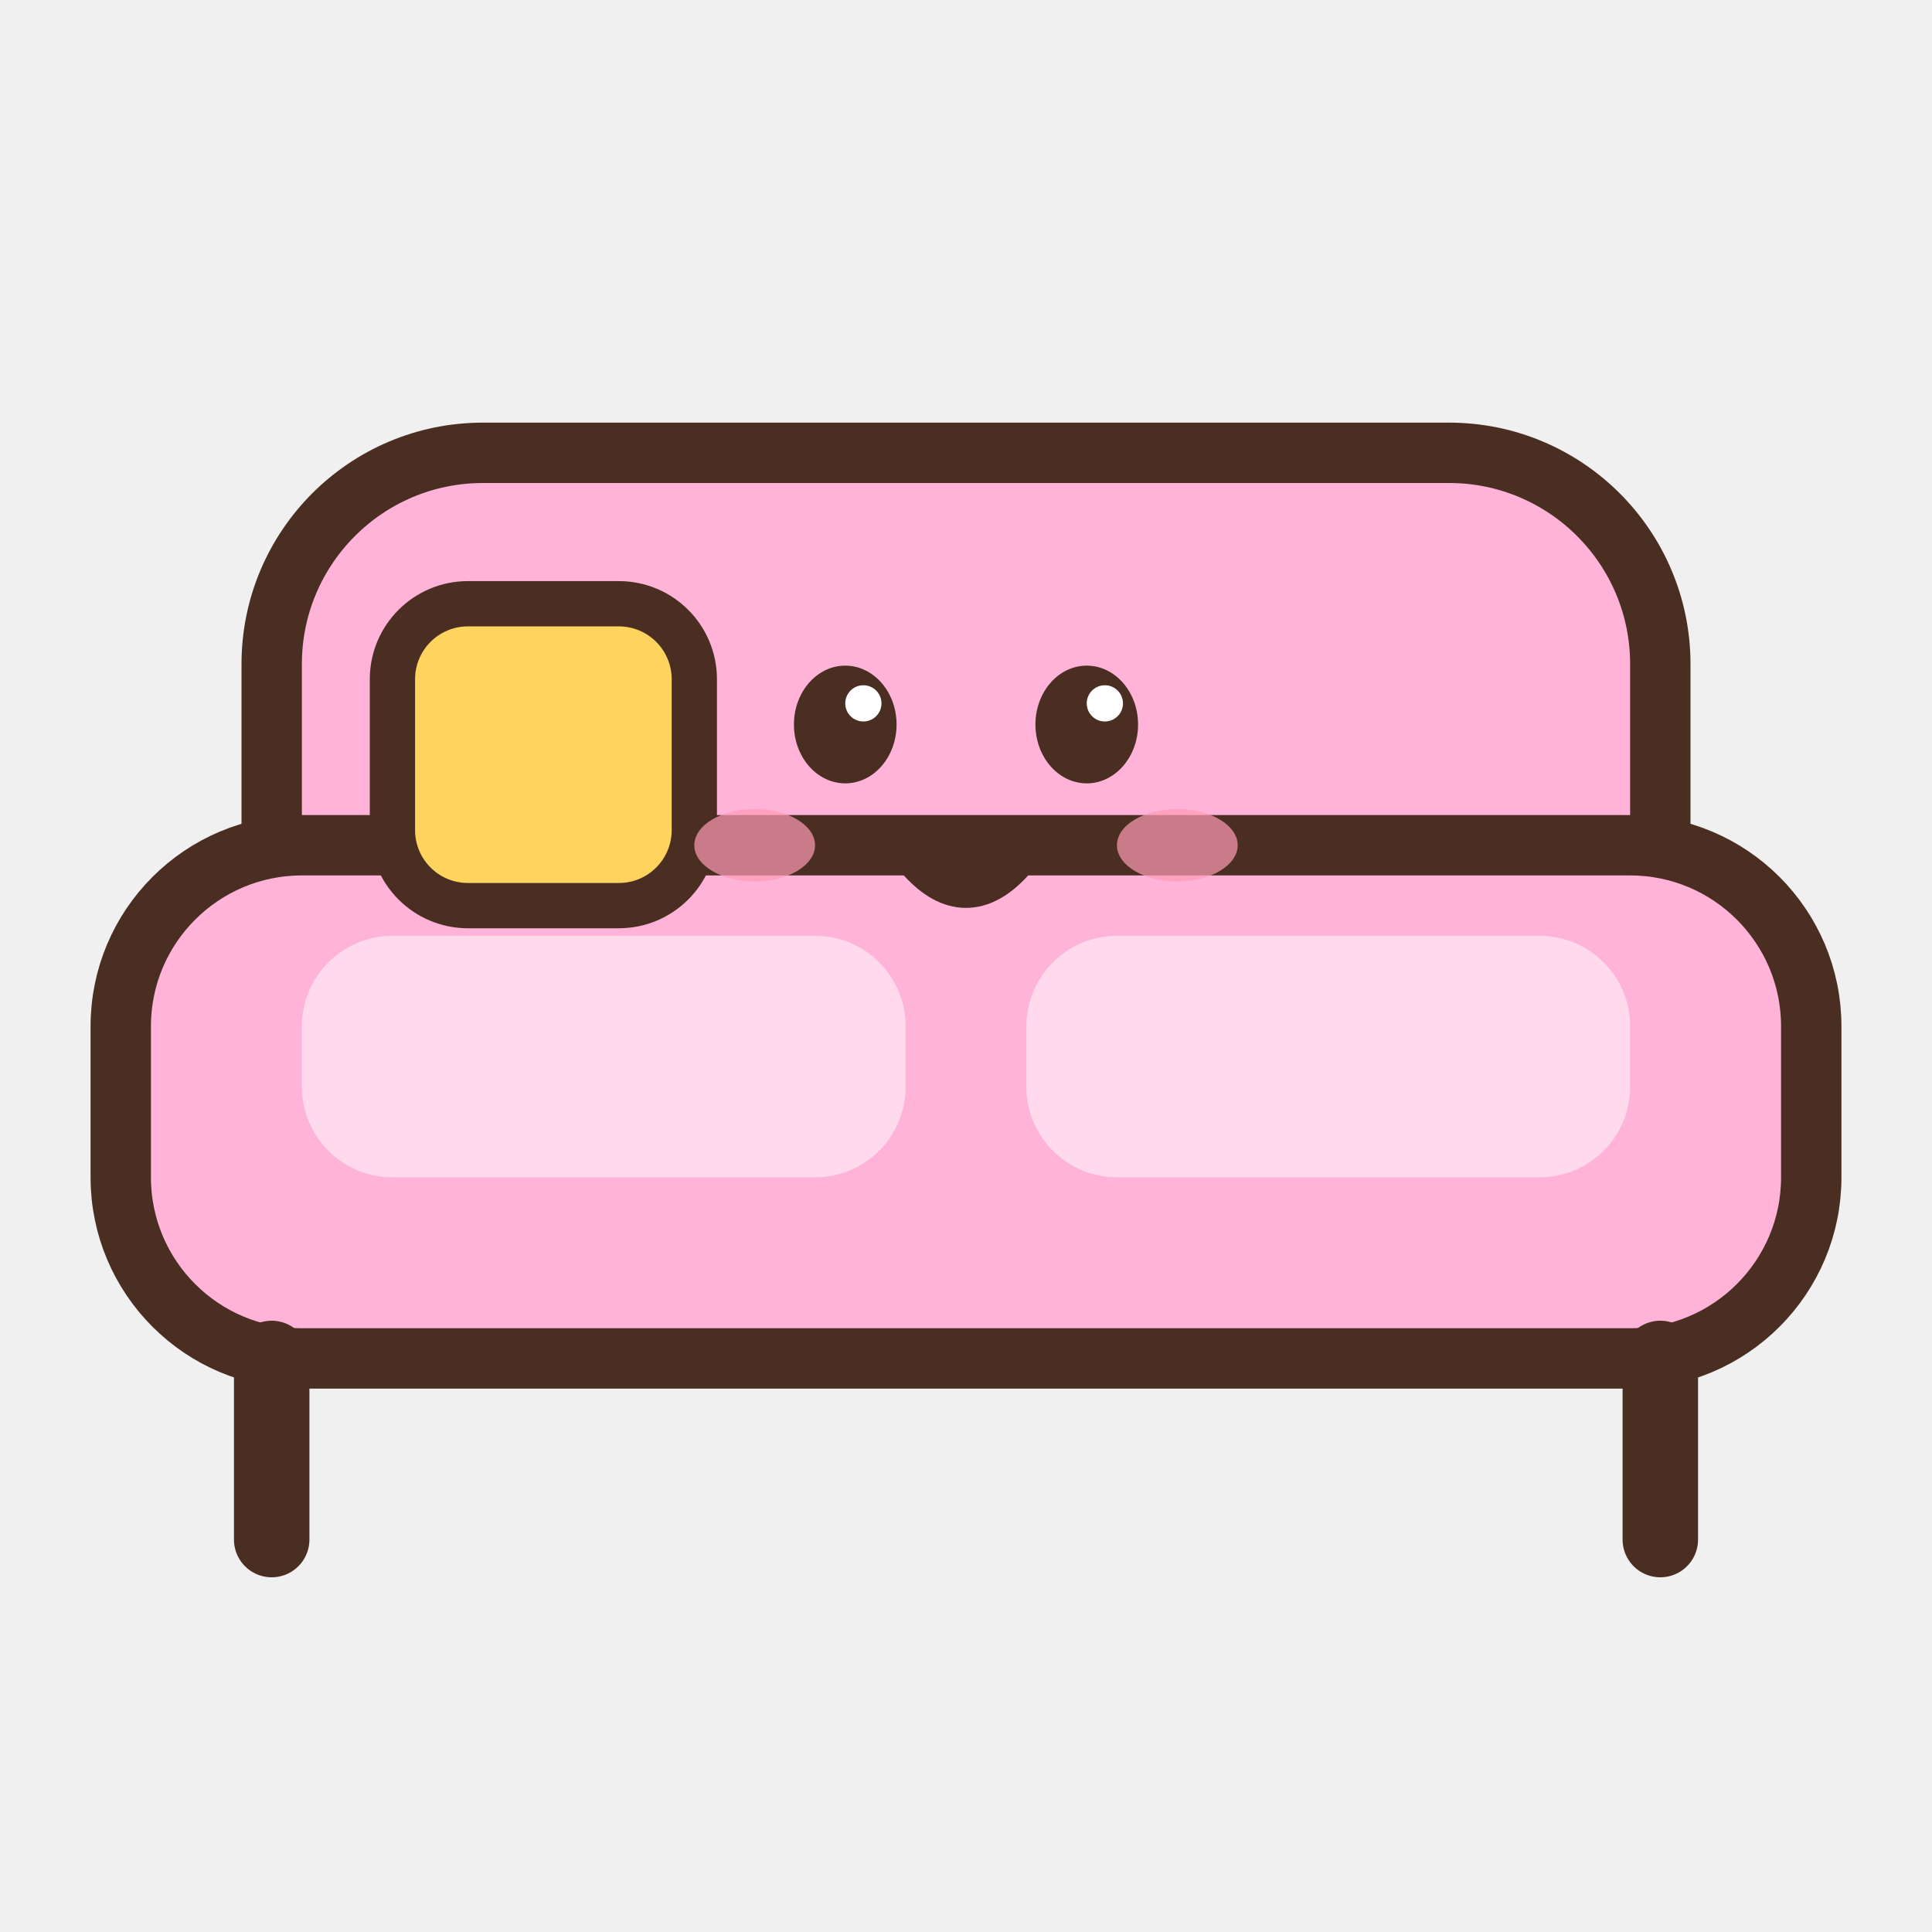
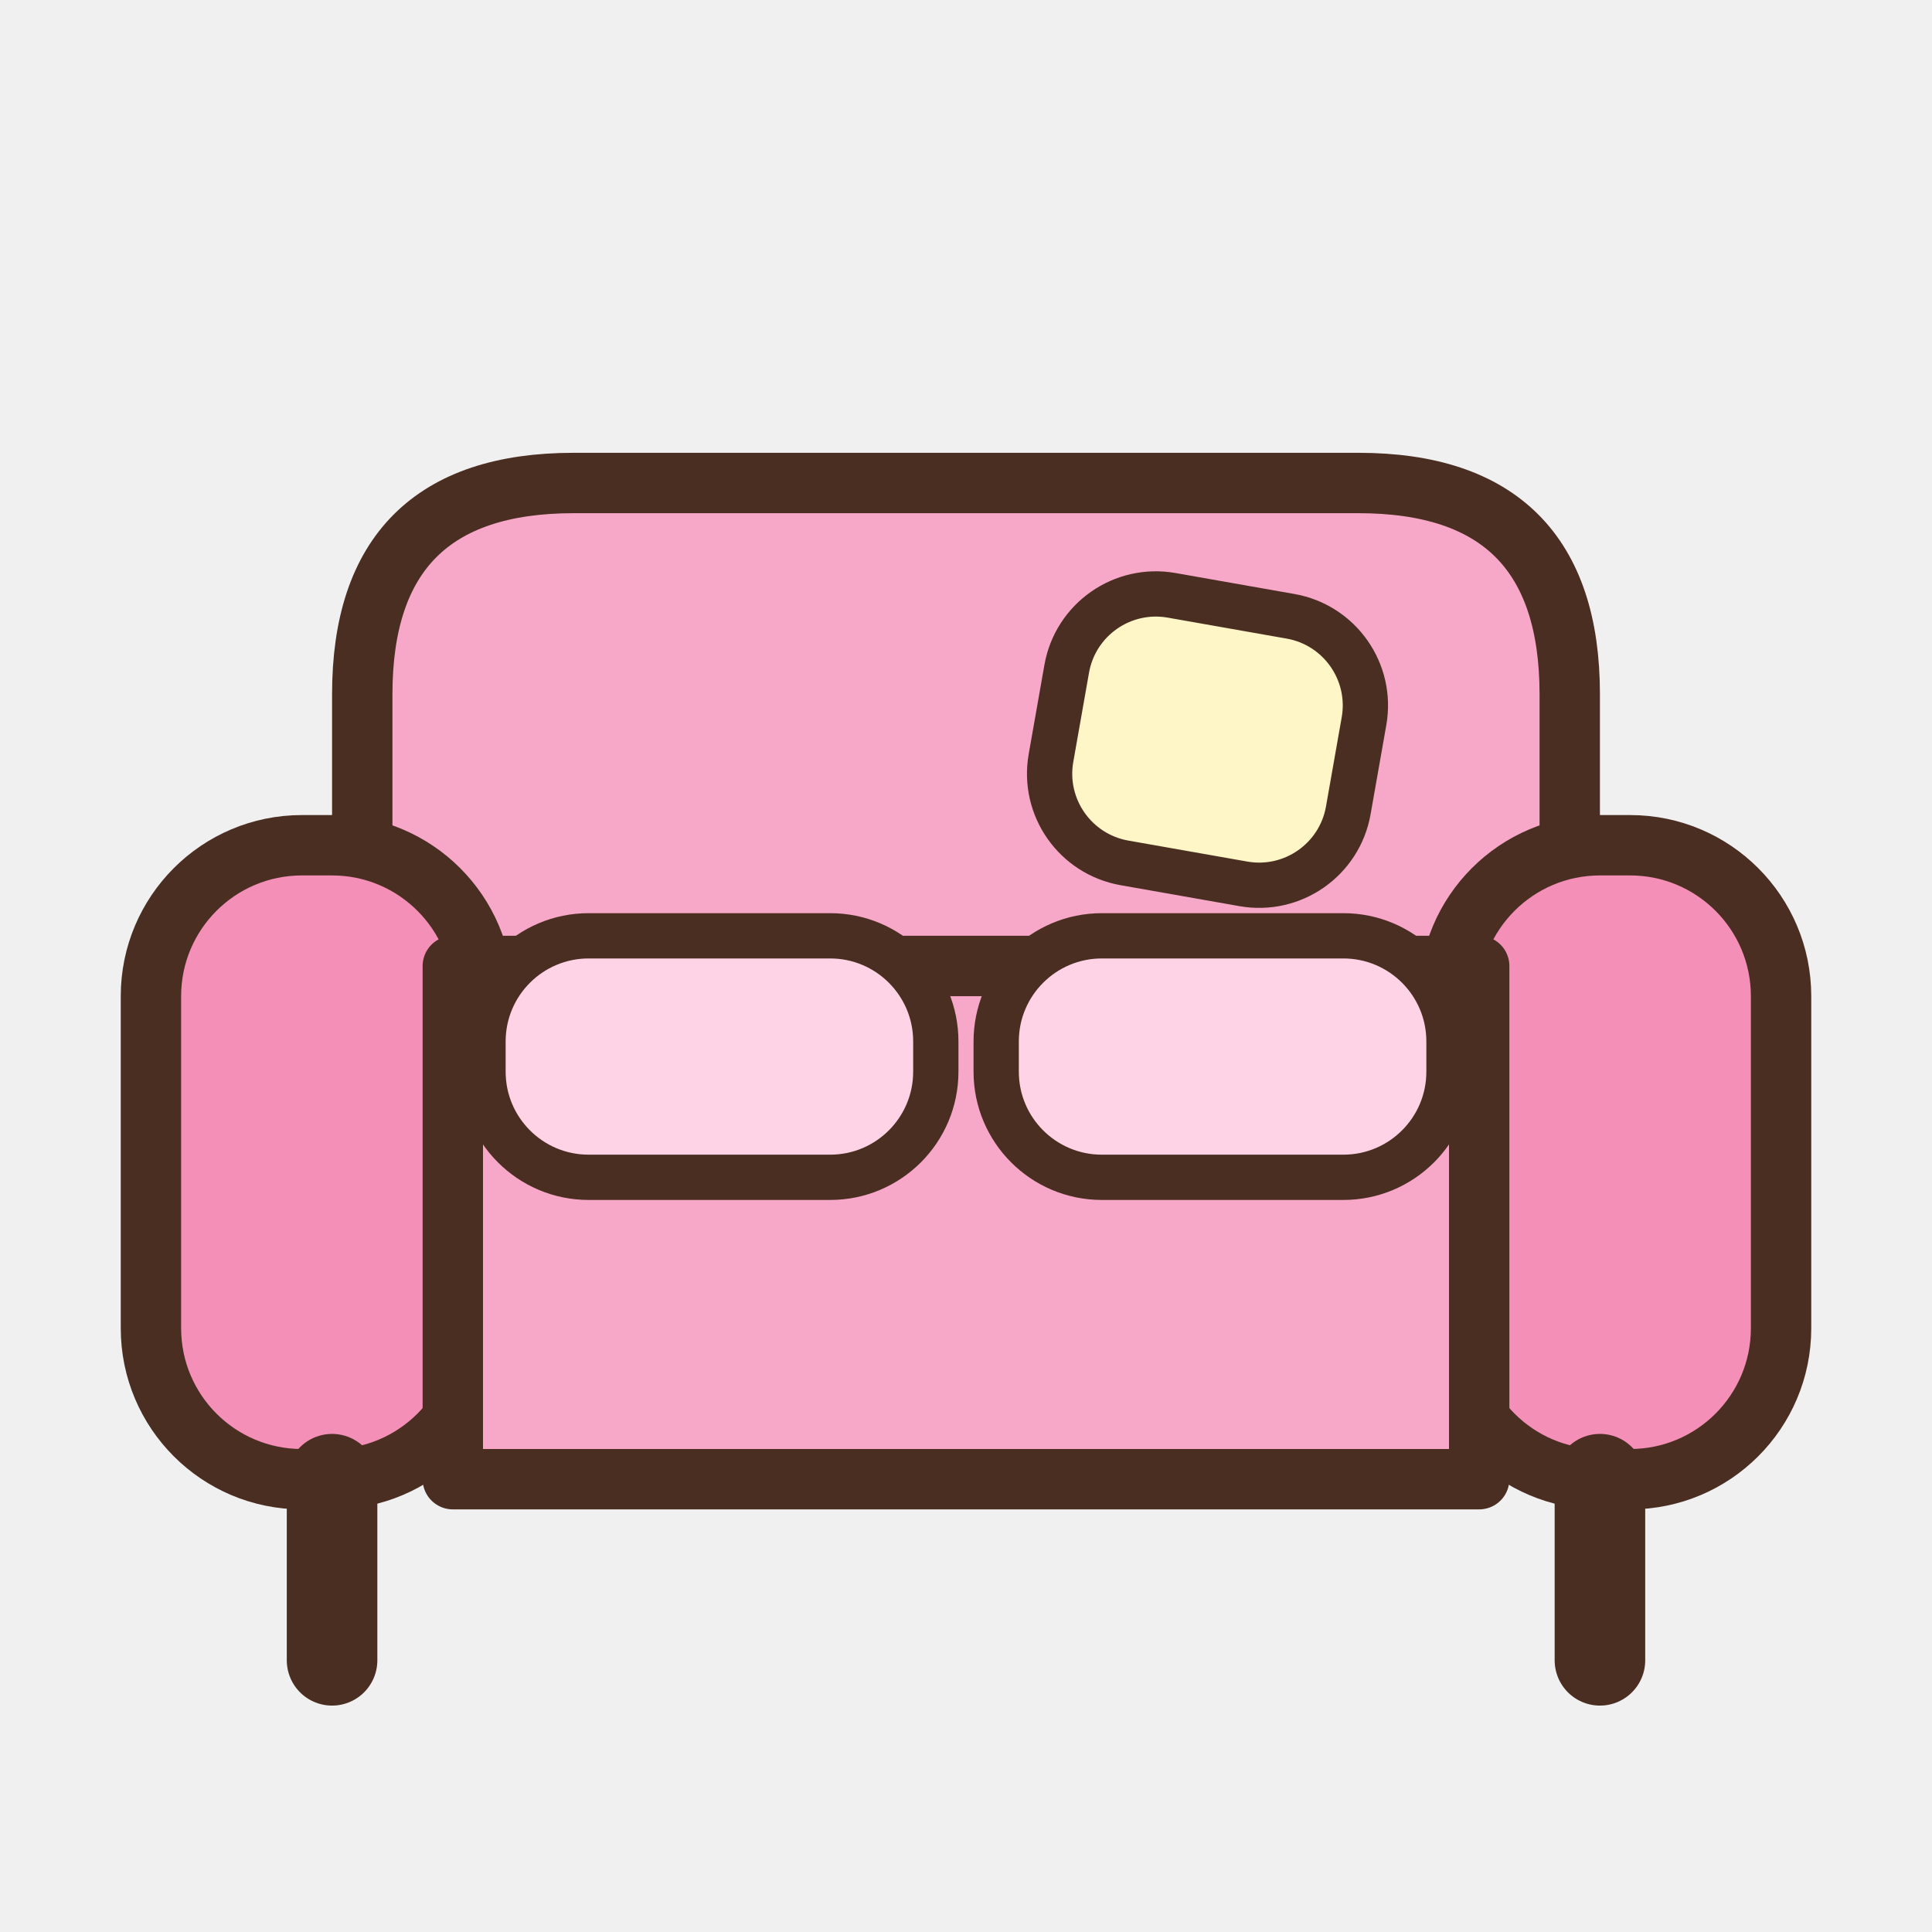
<svg xmlns="http://www.w3.org/2000/svg" viewBox="0 0 128 128">
  <g stroke="#4b2e22" stroke-width="4" stroke-linejoin="round" stroke-linecap="round">
-     <rect x="18" y="30" width="92" height="40" rx="14" fill="#ffb3d9" />
-     <rect x="8" y="56" width="112" height="34" rx="12" fill="#ffb3d9" />
-     <rect x="20" y="62" width="40" height="16" rx="6" fill="#ffffff" opacity=".5" stroke="none" />
-     <rect x="68" y="62" width="40" height="16" rx="6" fill="#ffffff" opacity=".5" stroke="none" />
-     <rect x="26" y="40" width="20" height="20" rx="5" fill="#ffd45e" stroke-width="3" />
-     <path d="M18 90v12M110 90v12" stroke-width="5" />
-     <g stroke="none">
-       <ellipse cx="56" cy="48" rx="3.4" ry="3.9" fill="#4b2e22" />
-       <ellipse cx="72" cy="48" rx="3.4" ry="3.9" fill="#4b2e22" />
-       <circle cx="57.2" cy="46.6" r="1.2" fill="#fff" />
-       <circle cx="73.2" cy="46.6" r="1.2" fill="#fff" />
-       <g fill="#ff9bb5" opacity=".7">
-         <ellipse cx="50" cy="56" rx="4" ry="2.4" />
-         <ellipse cx="78" cy="56" rx="4" ry="2.4" />
-       </g>
-     </g>
-     <path d="M61.0 57q3.0 3.3 6 0" fill="none" stroke-width="3" />
+     <path d="M24 46q0-14 14-14h52q14 0 14 14v18H24Z" fill="#f7a8c8" />
+     <rect x="10" y="56" width="22" height="42" rx="10" fill="#f48fb8" />
+     <rect x="96" y="56" width="22" height="42" rx="10" fill="#f48fb8" />
+     <path d="M30 64h68v34H30Z" fill="#f7a8c8" />
+     <rect x="32" y="62" width="30" height="16" rx="7" fill="#ffd3e6" stroke-width="3" />
+     <rect x="66" y="62" width="30" height="16" rx="7" fill="#ffd3e6" stroke-width="3" />
+     <rect x="70" y="40" width="20" height="18" rx="6" fill="#fff6c8" stroke-width="3" transform="rotate(10 80 49)" />
+     <path d="M22 98v12M106 98v12" stroke-width="6" />
  </g>
</svg>
